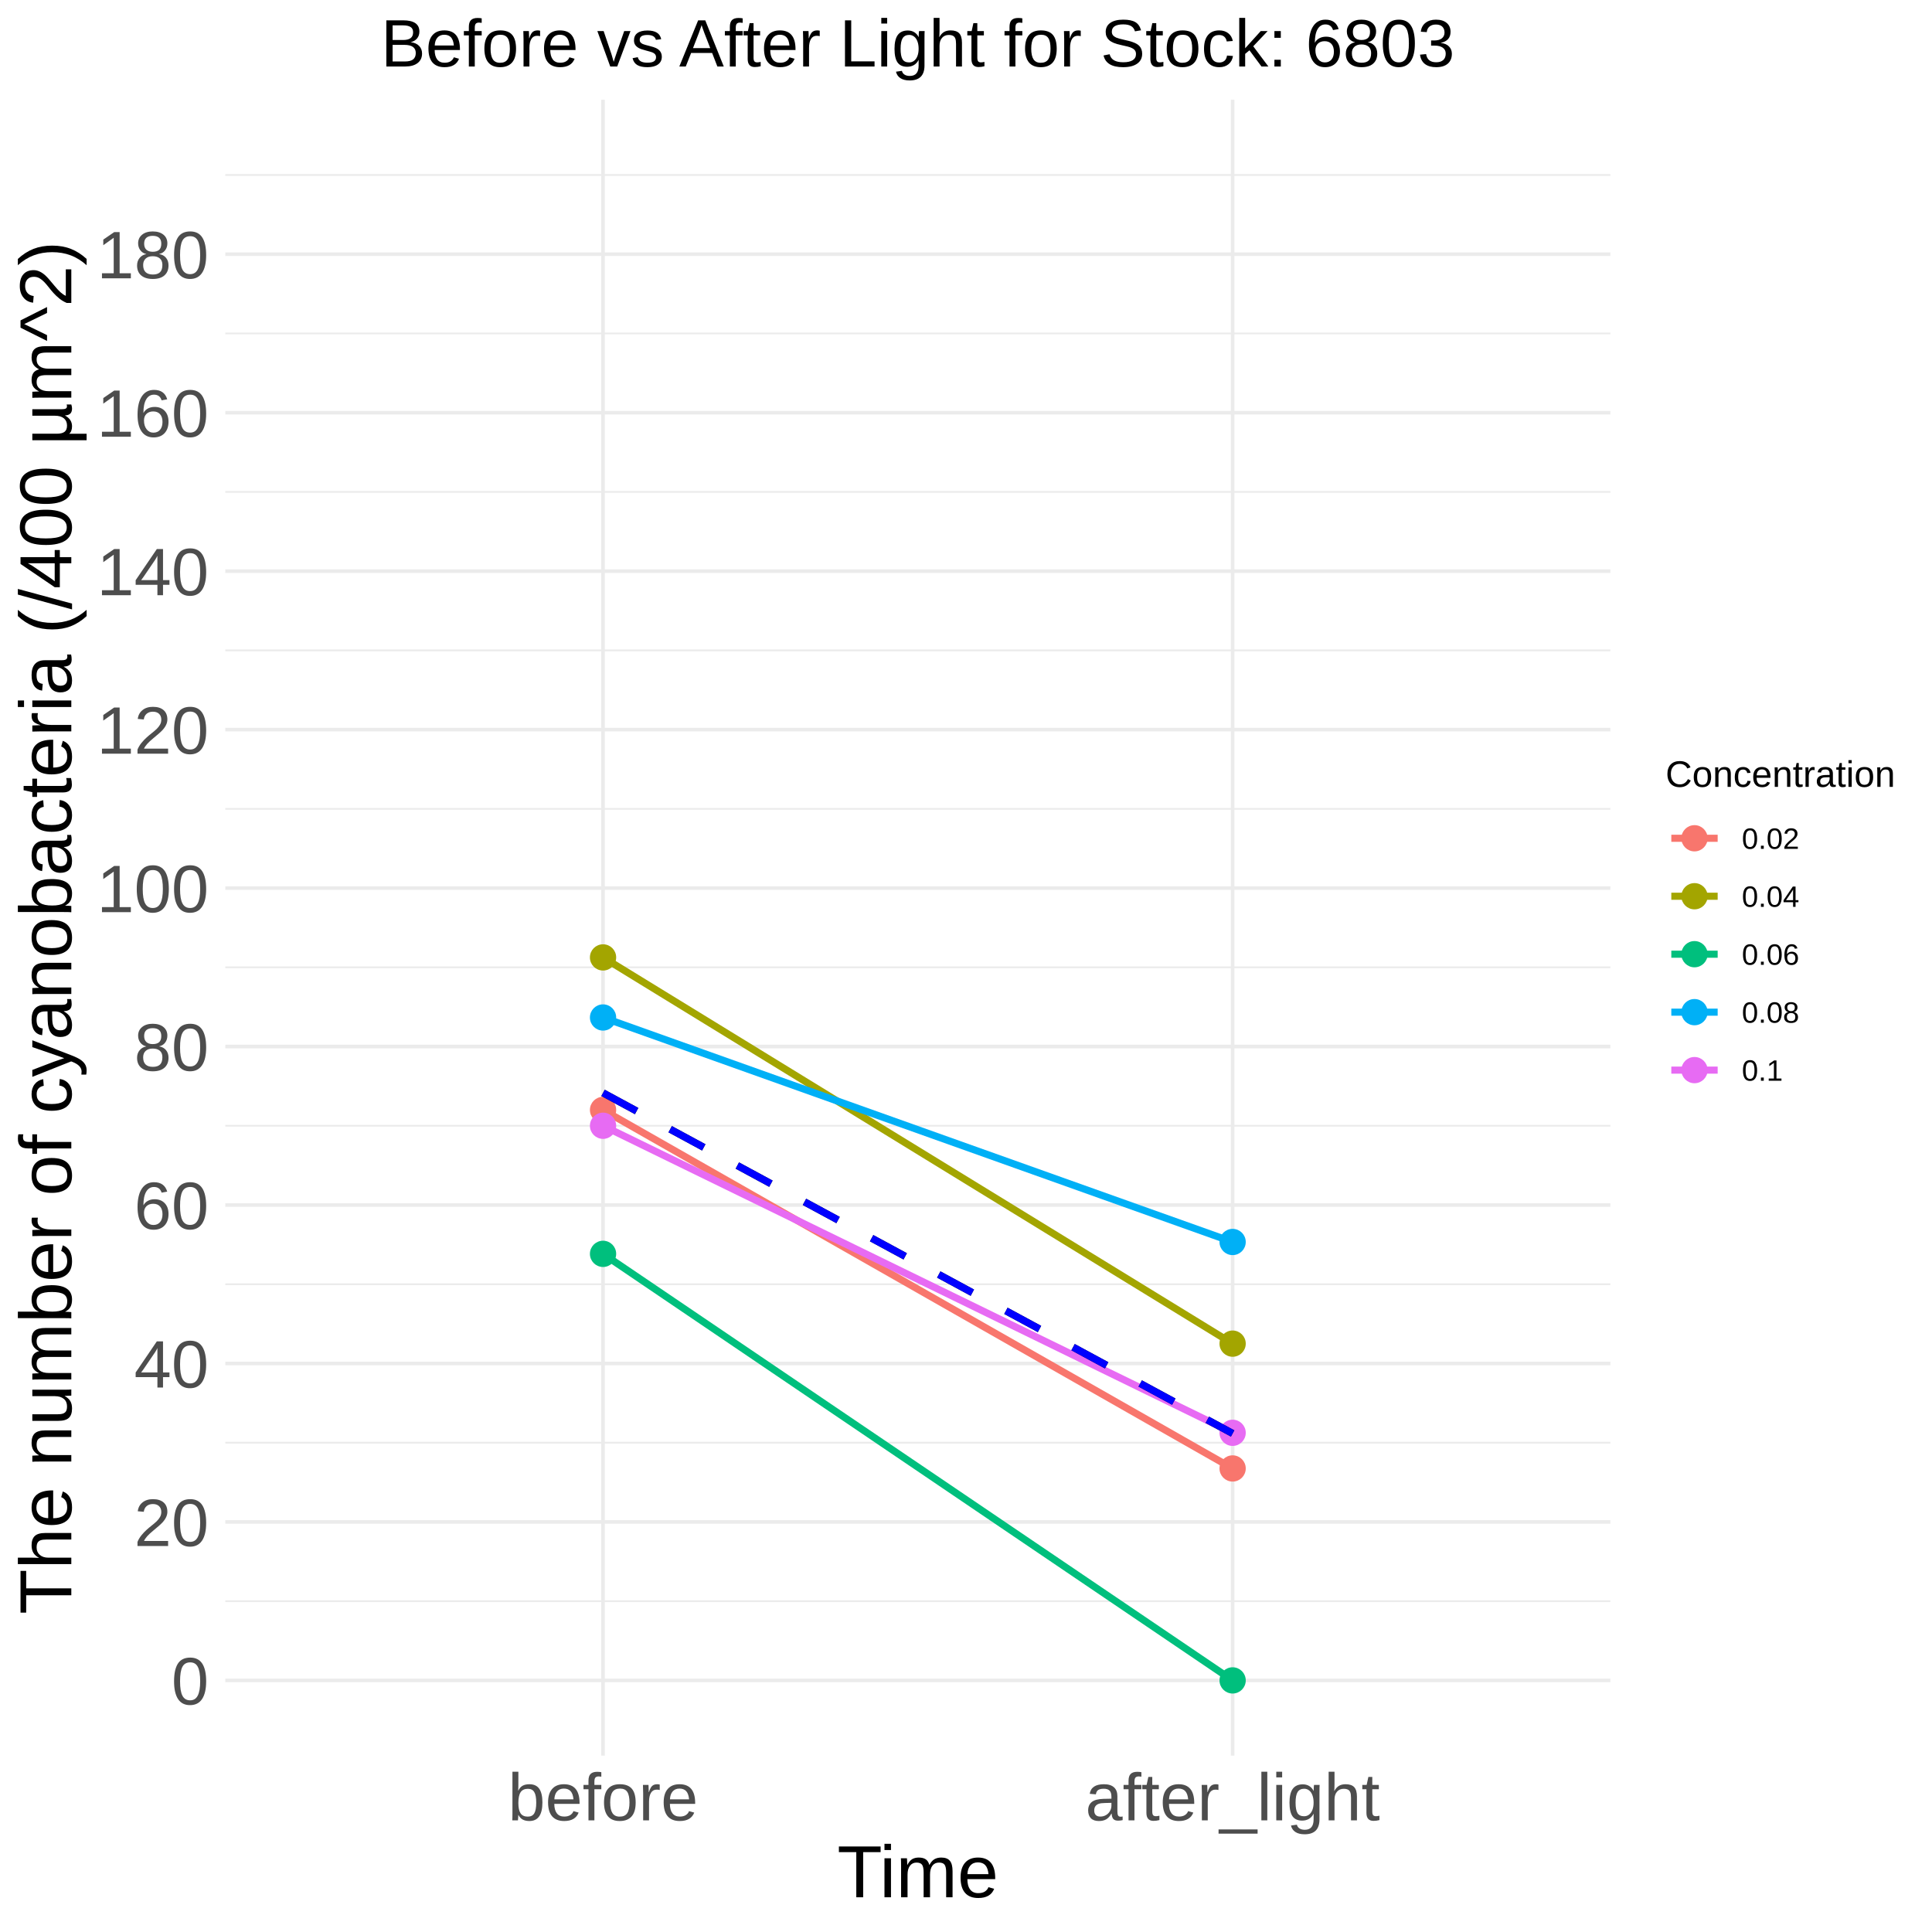
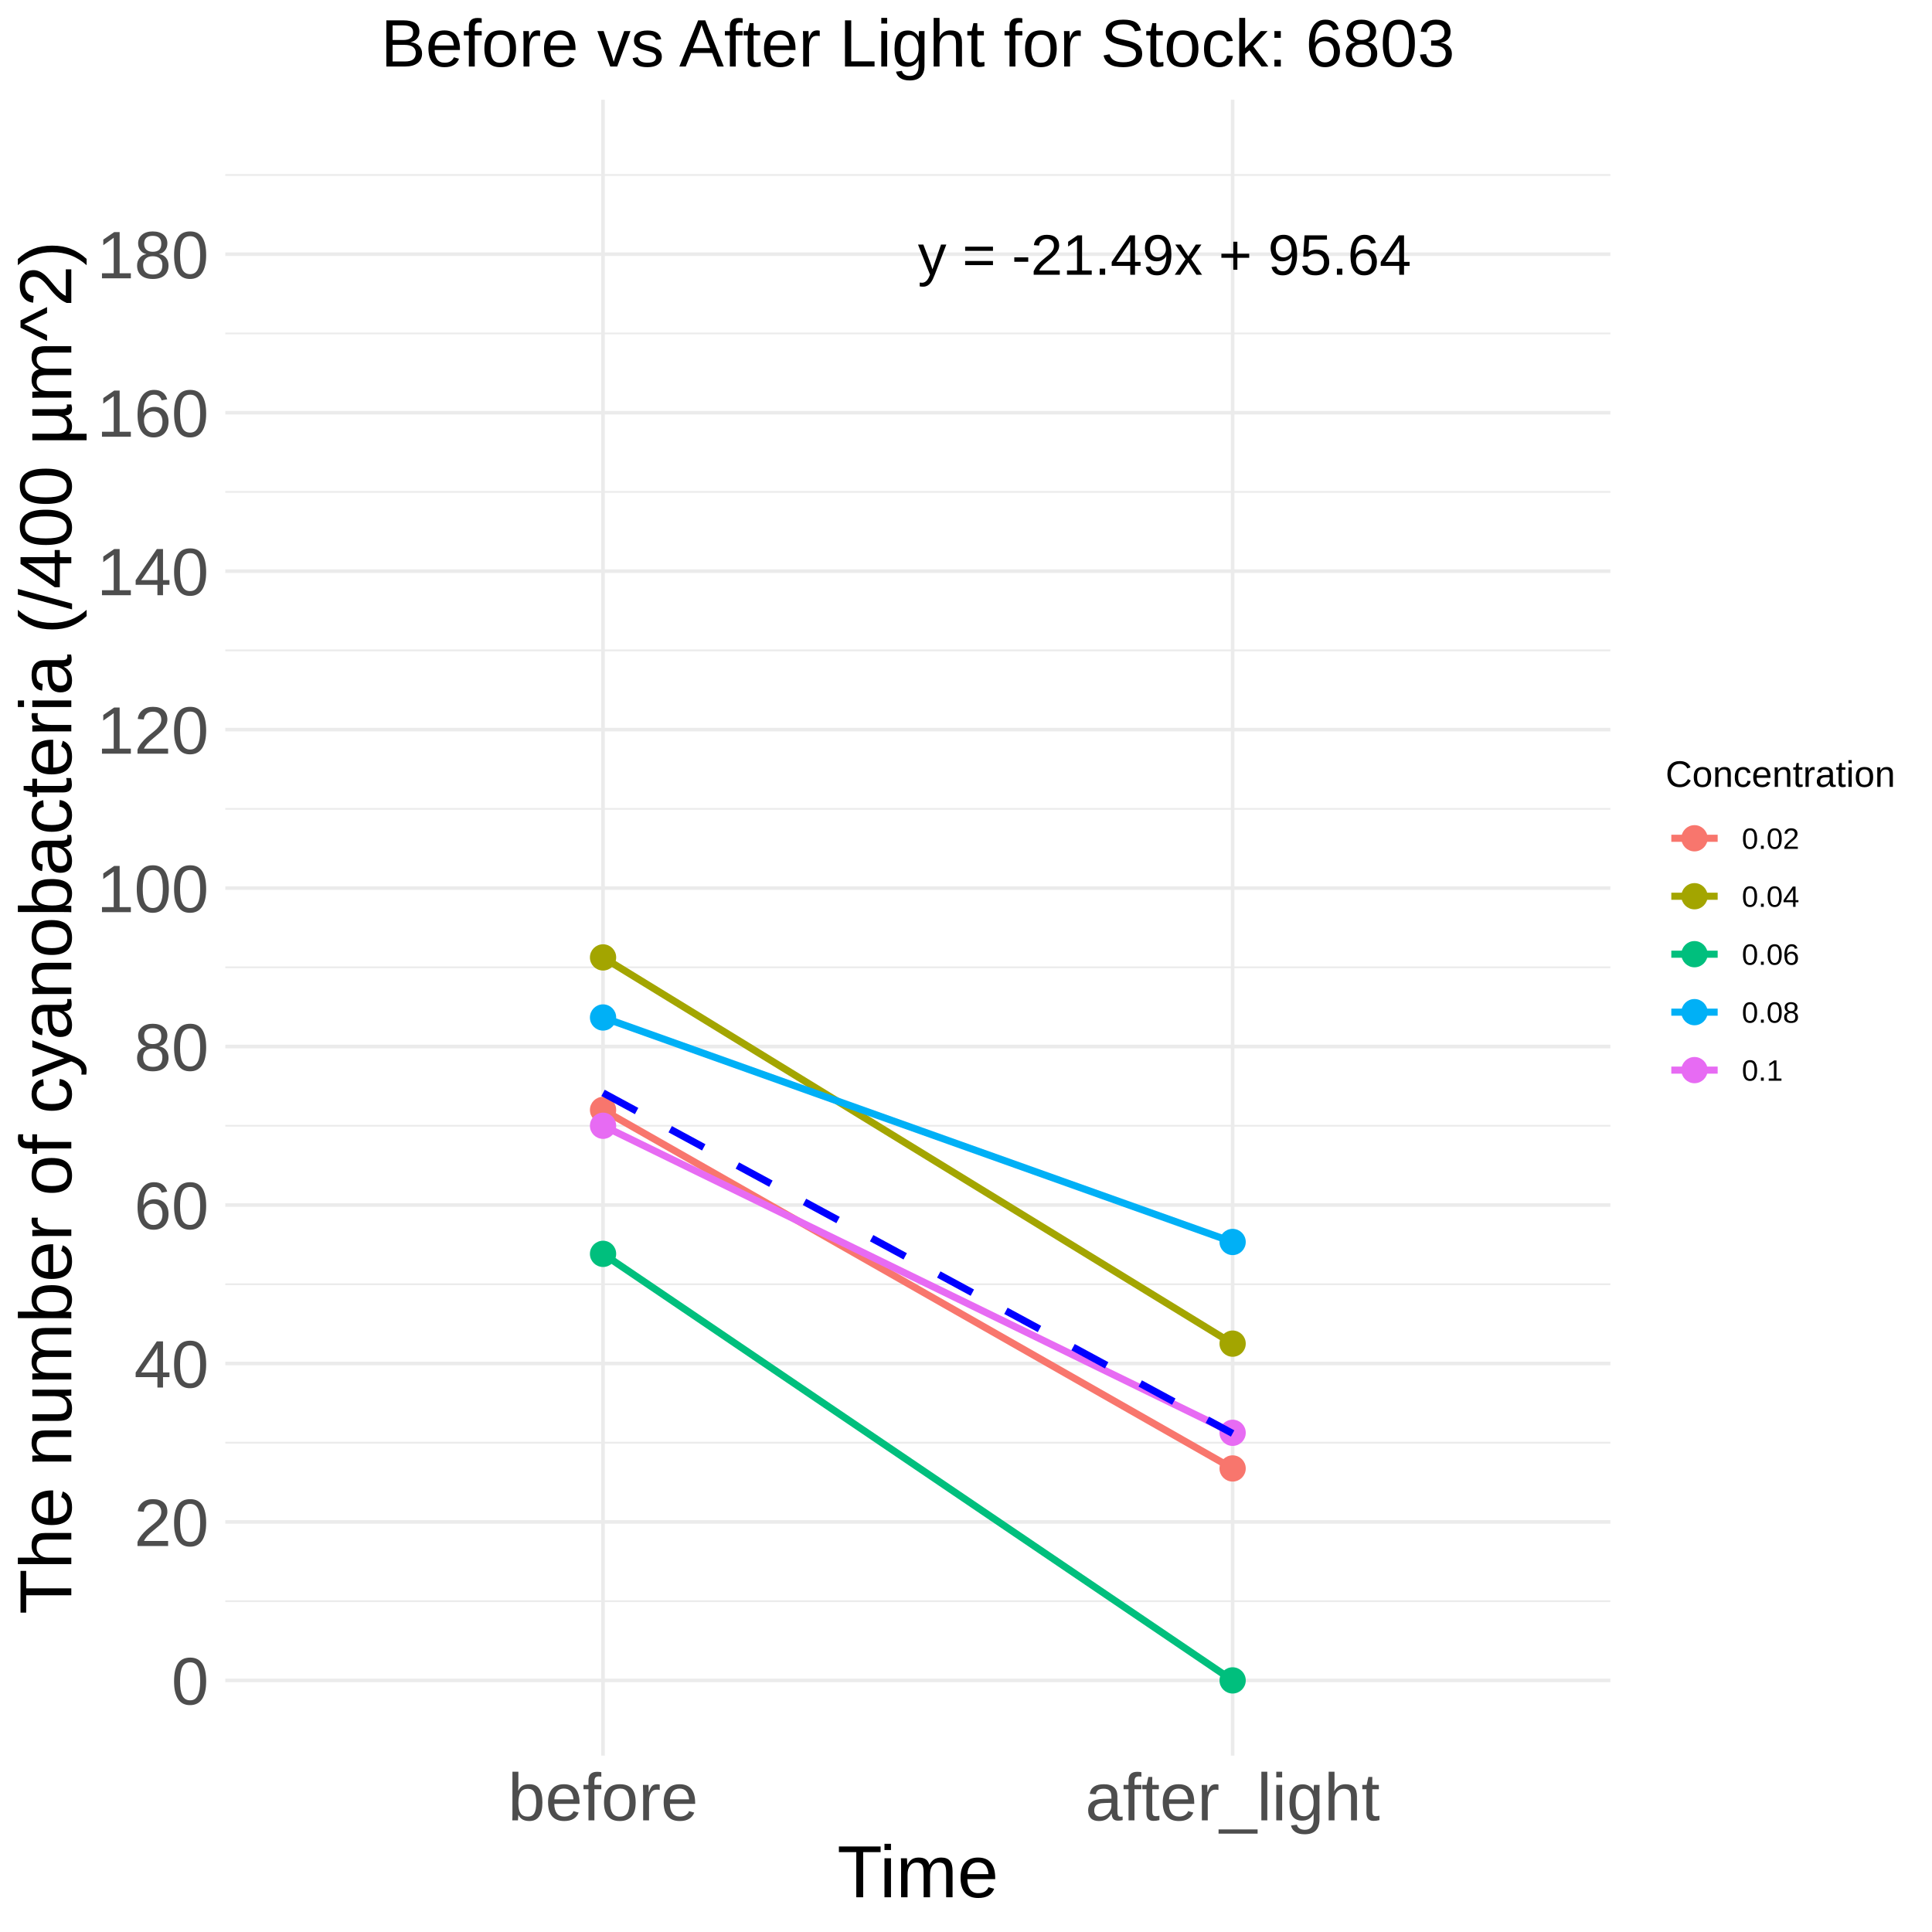
<svg xmlns="http://www.w3.org/2000/svg" class="svglite" width="576.00pt" height="576.00pt" viewBox="0 0 576.00 576.00">
  <defs>
    <style type="text/css">
    .svglite line, .svglite polyline, .svglite polygon, .svglite path, .svglite rect, .svglite circle {
      fill: none;
      stroke: #000000;
      stroke-linecap: round;
      stroke-linejoin: round;
      stroke-miterlimit: 10.00;
    }
    .svglite text {
      white-space: pre;
    }
  </style>
  </defs>
  <rect width="100%" height="100%" style="stroke: none; fill: none;" />
  <defs>
    <clipPath id="cpMC4wMHw1NzYuMDB8MC4wMHw1NzYuMDA=">
      <rect x="0.00" y="0.00" width="576.00" height="576.00" />
    </clipPath>
  </defs>
  <g clip-path="url(#cpMC4wMHw1NzYuMDB8MC4wMHw1NzYuMDA=)">
</g>
  <defs>
    <clipPath id="cpNjcuMTd8NDgwLjExfDI5LjczfDUyMy40Mw==">
      <rect x="67.17" y="29.73" width="412.94" height="493.70" />
    </clipPath>
  </defs>
  <g clip-path="url(#cpNjcuMTd8NDgwLjExfDI5LjczfDUyMy40Mw==)">
    <polyline points="67.17,477.37 480.11,477.37 " style="stroke-width: 0.53; stroke: #EBEBEB; stroke-linecap: butt;" />
    <polyline points="67.17,430.12 480.11,430.12 " style="stroke-width: 0.53; stroke: #EBEBEB; stroke-linecap: butt;" />
    <polyline points="67.17,382.88 480.11,382.88 " style="stroke-width: 0.53; stroke: #EBEBEB; stroke-linecap: butt;" />
    <polyline points="67.17,335.63 480.11,335.63 " style="stroke-width: 0.53; stroke: #EBEBEB; stroke-linecap: butt;" />
    <polyline points="67.17,288.39 480.11,288.39 " style="stroke-width: 0.53; stroke: #EBEBEB; stroke-linecap: butt;" />
    <polyline points="67.17,241.15 480.11,241.15 " style="stroke-width: 0.53; stroke: #EBEBEB; stroke-linecap: butt;" />
    <polyline points="67.17,193.90 480.11,193.90 " style="stroke-width: 0.53; stroke: #EBEBEB; stroke-linecap: butt;" />
    <polyline points="67.17,146.66 480.11,146.66 " style="stroke-width: 0.53; stroke: #EBEBEB; stroke-linecap: butt;" />
    <polyline points="67.17,99.41 480.11,99.41 " style="stroke-width: 0.53; stroke: #EBEBEB; stroke-linecap: butt;" />
    <polyline points="67.17,52.17 480.11,52.17 " style="stroke-width: 0.53; stroke: #EBEBEB; stroke-linecap: butt;" />
    <polyline points="67.17,500.99 480.11,500.99 " style="stroke-width: 1.07; stroke: #EBEBEB; stroke-linecap: butt;" />
    <polyline points="67.17,453.74 480.11,453.74 " style="stroke-width: 1.07; stroke: #EBEBEB; stroke-linecap: butt;" />
    <polyline points="67.17,406.50 480.11,406.50 " style="stroke-width: 1.07; stroke: #EBEBEB; stroke-linecap: butt;" />
    <polyline points="67.17,359.26 480.11,359.26 " style="stroke-width: 1.07; stroke: #EBEBEB; stroke-linecap: butt;" />
    <polyline points="67.17,312.01 480.11,312.01 " style="stroke-width: 1.07; stroke: #EBEBEB; stroke-linecap: butt;" />
    <polyline points="67.17,264.77 480.11,264.77 " style="stroke-width: 1.07; stroke: #EBEBEB; stroke-linecap: butt;" />
    <polyline points="67.17,217.52 480.11,217.52 " style="stroke-width: 1.07; stroke: #EBEBEB; stroke-linecap: butt;" />
    <polyline points="67.17,170.28 480.11,170.28 " style="stroke-width: 1.07; stroke: #EBEBEB; stroke-linecap: butt;" />
    <polyline points="67.17,123.04 480.11,123.04 " style="stroke-width: 1.07; stroke: #EBEBEB; stroke-linecap: butt;" />
    <polyline points="67.17,75.79 480.11,75.79 " style="stroke-width: 1.07; stroke: #EBEBEB; stroke-linecap: butt;" />
    <polyline points="179.79,523.43 179.79,29.73 " style="stroke-width: 1.07; stroke: #EBEBEB; stroke-linecap: butt;" />
    <polyline points="367.49,523.43 367.49,29.73 " style="stroke-width: 1.07; stroke: #EBEBEB; stroke-linecap: butt;" />
    <polyline points="179.79,330.91 367.49,437.80 " style="stroke-width: 2.13; stroke: #F8766D; stroke-linecap: butt;" />
    <polyline points="179.79,285.44 367.49,400.59 " style="stroke-width: 2.13; stroke: #A3A500; stroke-linecap: butt;" />
    <polyline points="179.79,373.82 367.49,500.99 " style="stroke-width: 2.13; stroke: #00BF7D; stroke-linecap: butt;" />
    <polyline points="179.79,303.35 367.49,370.28 " style="stroke-width: 2.13; stroke: #00B0F6; stroke-linecap: butt;" />
    <polyline points="179.79,335.63 367.49,427.17 " style="stroke-width: 2.13; stroke: #E76BF3; stroke-linecap: butt;" />
    <circle cx="179.79" cy="330.91" r="3.56" style="stroke-width: 0.71; stroke: #F8766D; fill: #F8766D;" />
    <circle cx="367.49" cy="437.80" r="3.56" style="stroke-width: 0.71; stroke: #F8766D; fill: #F8766D;" />
    <circle cx="179.79" cy="285.44" r="3.56" style="stroke-width: 0.71; stroke: #A3A500; fill: #A3A500;" />
    <circle cx="367.49" cy="400.59" r="3.56" style="stroke-width: 0.71; stroke: #A3A500; fill: #A3A500;" />
    <circle cx="179.79" cy="373.82" r="3.56" style="stroke-width: 0.71; stroke: #00BF7D; fill: #00BF7D;" />
    <circle cx="367.49" cy="500.99" r="3.56" style="stroke-width: 0.71; stroke: #00BF7D; fill: #00BF7D;" />
    <circle cx="179.79" cy="303.35" r="3.56" style="stroke-width: 0.71; stroke: #00B0F6; fill: #00B0F6;" />
    <circle cx="367.49" cy="370.28" r="3.56" style="stroke-width: 0.71; stroke: #00B0F6; fill: #00B0F6;" />
    <circle cx="179.79" cy="335.63" r="3.56" style="stroke-width: 0.71; stroke: #E76BF3; fill: #E76BF3;" />
    <circle cx="367.49" cy="427.17" r="3.56" style="stroke-width: 0.71; stroke: #E76BF3; fill: #E76BF3;" />
-     <polyline points="179.79,325.83 367.49,427.37 " style="stroke-width: 2.13; stroke-dasharray: 11.38,11.38; stroke-linecap: butt;" />
    <polyline points="179.79,325.83 367.49,427.37 " style="stroke-width: 2.13; stroke: #0000FF; stroke-dasharray: 11.38,11.38; stroke-linecap: butt;" />
+     <text x="273.64" y="81.92" style="font-size: 17.07px; font-family: &quot;Arial&quot;;" textLength="147.02px" lengthAdjust="spacingAndGlyphs">y = -21.49x + 95.64</text>
  </g>
  <g clip-path="url(#cpMC4wMHw1NzYuMDB8MC4wMHw1NzYuMDA=)">
    <text x="62.24" y="508.16" text-anchor="end" style="font-size: 20.00px;fill: #4D4D4D; font-family: &quot;Arial&quot;;" textLength="11.12px" lengthAdjust="spacingAndGlyphs">0</text>
    <text x="62.24" y="460.92" text-anchor="end" style="font-size: 20.00px;fill: #4D4D4D; font-family: &quot;Arial&quot;;" textLength="22.25px" lengthAdjust="spacingAndGlyphs">20</text>
    <text x="62.24" y="413.68" text-anchor="end" style="font-size: 20.00px;fill: #4D4D4D; font-family: &quot;Arial&quot;;" textLength="22.25px" lengthAdjust="spacingAndGlyphs">40</text>
    <text x="62.24" y="366.43" text-anchor="end" style="font-size: 20.00px;fill: #4D4D4D; font-family: &quot;Arial&quot;;" textLength="22.25px" lengthAdjust="spacingAndGlyphs">60</text>
    <text x="62.24" y="319.19" text-anchor="end" style="font-size: 20.00px;fill: #4D4D4D; font-family: &quot;Arial&quot;;" textLength="22.25px" lengthAdjust="spacingAndGlyphs">80</text>
    <text x="62.24" y="271.94" text-anchor="end" style="font-size: 20.00px;fill: #4D4D4D; font-family: &quot;Arial&quot;;" textLength="33.37px" lengthAdjust="spacingAndGlyphs">100</text>
    <text x="62.24" y="224.70" text-anchor="end" style="font-size: 20.00px;fill: #4D4D4D; font-family: &quot;Arial&quot;;" textLength="33.37px" lengthAdjust="spacingAndGlyphs">120</text>
    <text x="62.24" y="177.46" text-anchor="end" style="font-size: 20.00px;fill: #4D4D4D; font-family: &quot;Arial&quot;;" textLength="33.37px" lengthAdjust="spacingAndGlyphs">140</text>
    <text x="62.24" y="130.21" text-anchor="end" style="font-size: 20.00px;fill: #4D4D4D; font-family: &quot;Arial&quot;;" textLength="33.37px" lengthAdjust="spacingAndGlyphs">160</text>
    <text x="62.24" y="82.97" text-anchor="end" style="font-size: 20.00px;fill: #4D4D4D; font-family: &quot;Arial&quot;;" textLength="33.37px" lengthAdjust="spacingAndGlyphs">180</text>
    <text x="179.79" y="542.71" text-anchor="middle" style="font-size: 20.00px;fill: #4D4D4D; font-family: &quot;Arial&quot;;" textLength="56.71px" lengthAdjust="spacingAndGlyphs">before</text>
    <text x="367.49" y="542.71" text-anchor="middle" style="font-size: 20.00px;fill: #4D4D4D; font-family: &quot;Arial&quot;;" textLength="87.84px" lengthAdjust="spacingAndGlyphs">after_light</text>
    <text x="273.64" y="565.65" text-anchor="middle" style="font-size: 22.00px; font-family: &quot;Arial&quot;;" textLength="48.88px" lengthAdjust="spacingAndGlyphs">Time</text>
    <text transform="translate(21.26,276.58) rotate(-90)" text-anchor="middle" style="font-size: 22.00px; font-family: &quot;Arial&quot;;" textLength="409.39px" lengthAdjust="spacingAndGlyphs">The number of cyanobacteria (/400 µm^2)</text>
    <text x="496.55" y="234.59" style="font-size: 11.00px; font-family: &quot;Arial&quot;;" textLength="68.49px" lengthAdjust="spacingAndGlyphs">Concentration</text>
    <line x1="498.28" y1="249.92" x2="512.10" y2="249.92" style="stroke-width: 2.13; stroke: #F8766D; stroke-linecap: butt;" />
    <circle cx="505.19" cy="249.92" r="3.56" style="stroke-width: 0.71; stroke: #F8766D; fill: #F8766D;" />
    <line x1="498.28" y1="267.20" x2="512.10" y2="267.20" style="stroke-width: 2.13; stroke: #A3A500; stroke-linecap: butt;" />
    <circle cx="505.19" cy="267.20" r="3.56" style="stroke-width: 0.71; stroke: #A3A500; fill: #A3A500;" />
    <line x1="498.28" y1="284.48" x2="512.10" y2="284.48" style="stroke-width: 2.13; stroke: #00BF7D; stroke-linecap: butt;" />
    <circle cx="505.19" cy="284.48" r="3.56" style="stroke-width: 0.71; stroke: #00BF7D; fill: #00BF7D;" />
    <line x1="498.28" y1="301.76" x2="512.10" y2="301.76" style="stroke-width: 2.13; stroke: #00B0F6; stroke-linecap: butt;" />
    <circle cx="505.19" cy="301.76" r="3.56" style="stroke-width: 0.71; stroke: #00B0F6; fill: #00B0F6;" />
    <line x1="498.28" y1="319.04" x2="512.10" y2="319.04" style="stroke-width: 2.13; stroke: #E76BF3; stroke-linecap: butt;" />
    <circle cx="505.19" cy="319.04" r="3.56" style="stroke-width: 0.71; stroke: #E76BF3; fill: #E76BF3;" />
    <text x="519.31" y="253.08" style="font-size: 8.80px; font-family: &quot;Arial&quot;;" textLength="17.13px" lengthAdjust="spacingAndGlyphs">0.02</text>
    <text x="519.31" y="270.36" style="font-size: 8.80px; font-family: &quot;Arial&quot;;" textLength="17.13px" lengthAdjust="spacingAndGlyphs">0.04</text>
    <text x="519.31" y="287.64" style="font-size: 8.80px; font-family: &quot;Arial&quot;;" textLength="17.13px" lengthAdjust="spacingAndGlyphs">0.06</text>
    <text x="519.31" y="304.92" style="font-size: 8.80px; font-family: &quot;Arial&quot;;" textLength="17.13px" lengthAdjust="spacingAndGlyphs">0.08</text>
    <text x="519.31" y="322.20" style="font-size: 8.80px; font-family: &quot;Arial&quot;;" textLength="12.23px" lengthAdjust="spacingAndGlyphs">0.1</text>
    <text x="273.64" y="19.83" text-anchor="middle" style="font-size: 20.00px; font-family: &quot;Arial&quot;;" textLength="321.32px" lengthAdjust="spacingAndGlyphs">Before vs After Light for Stock: 6803</text>
  </g>
</svg>
